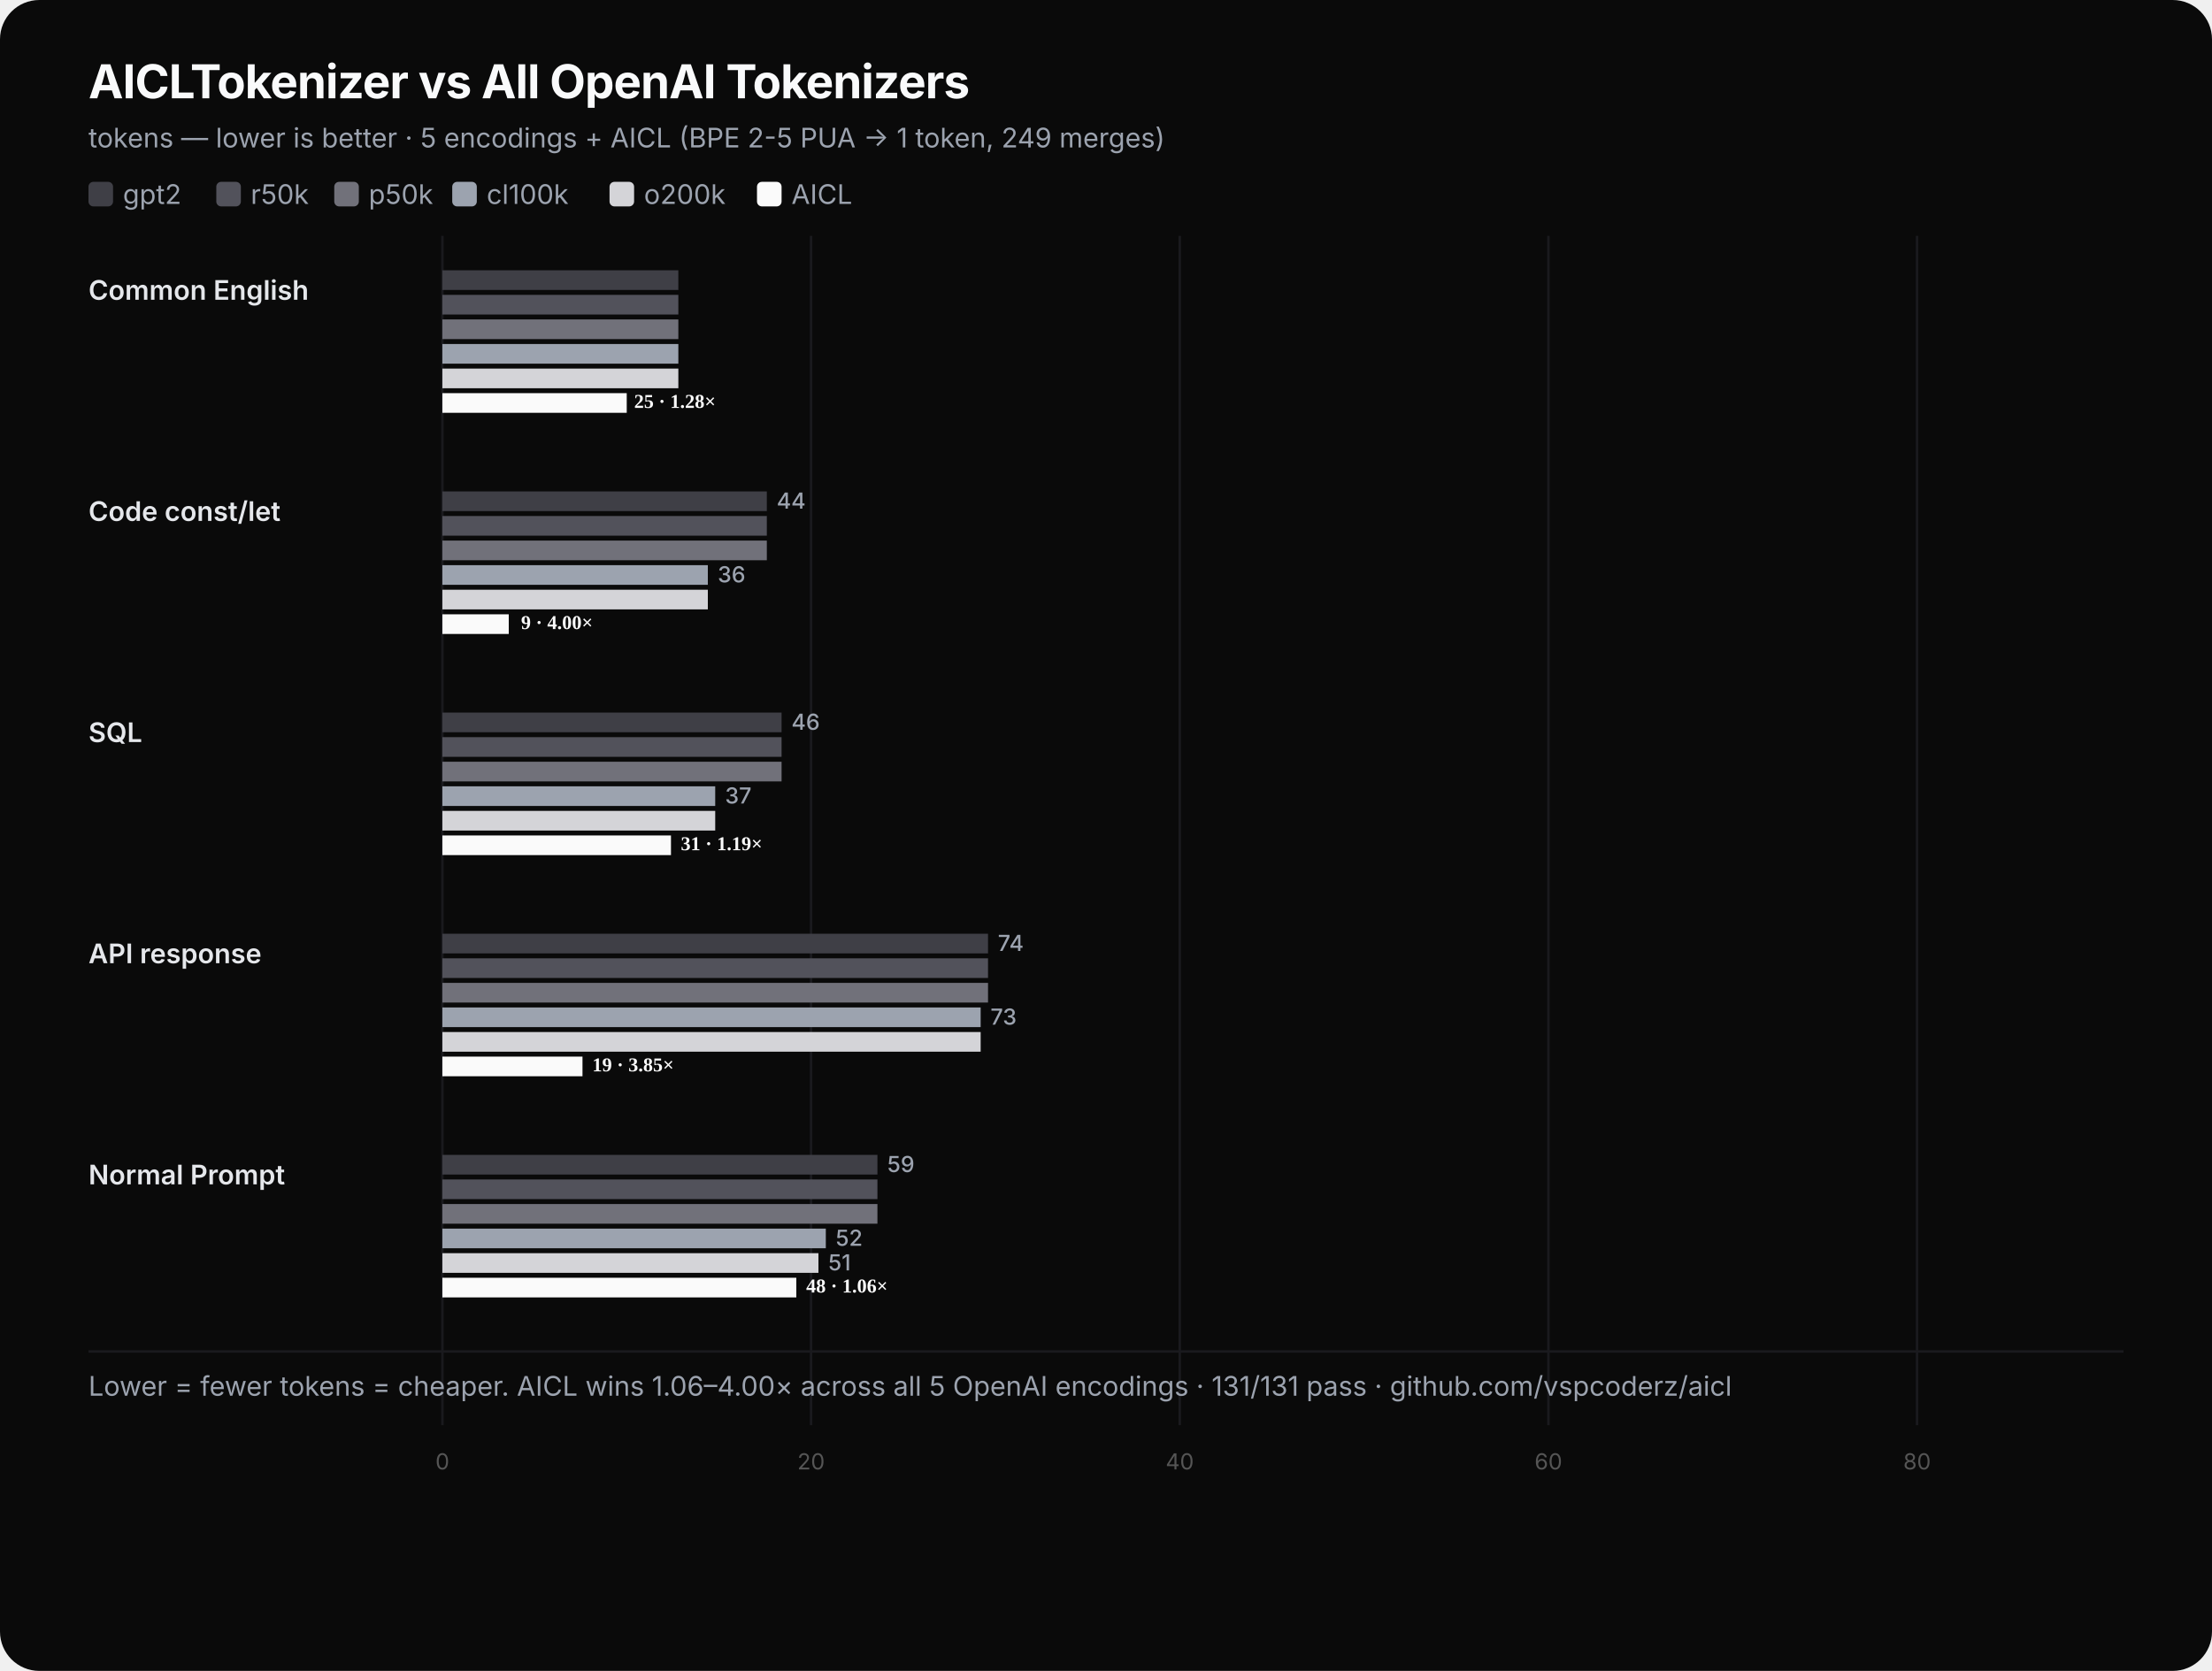
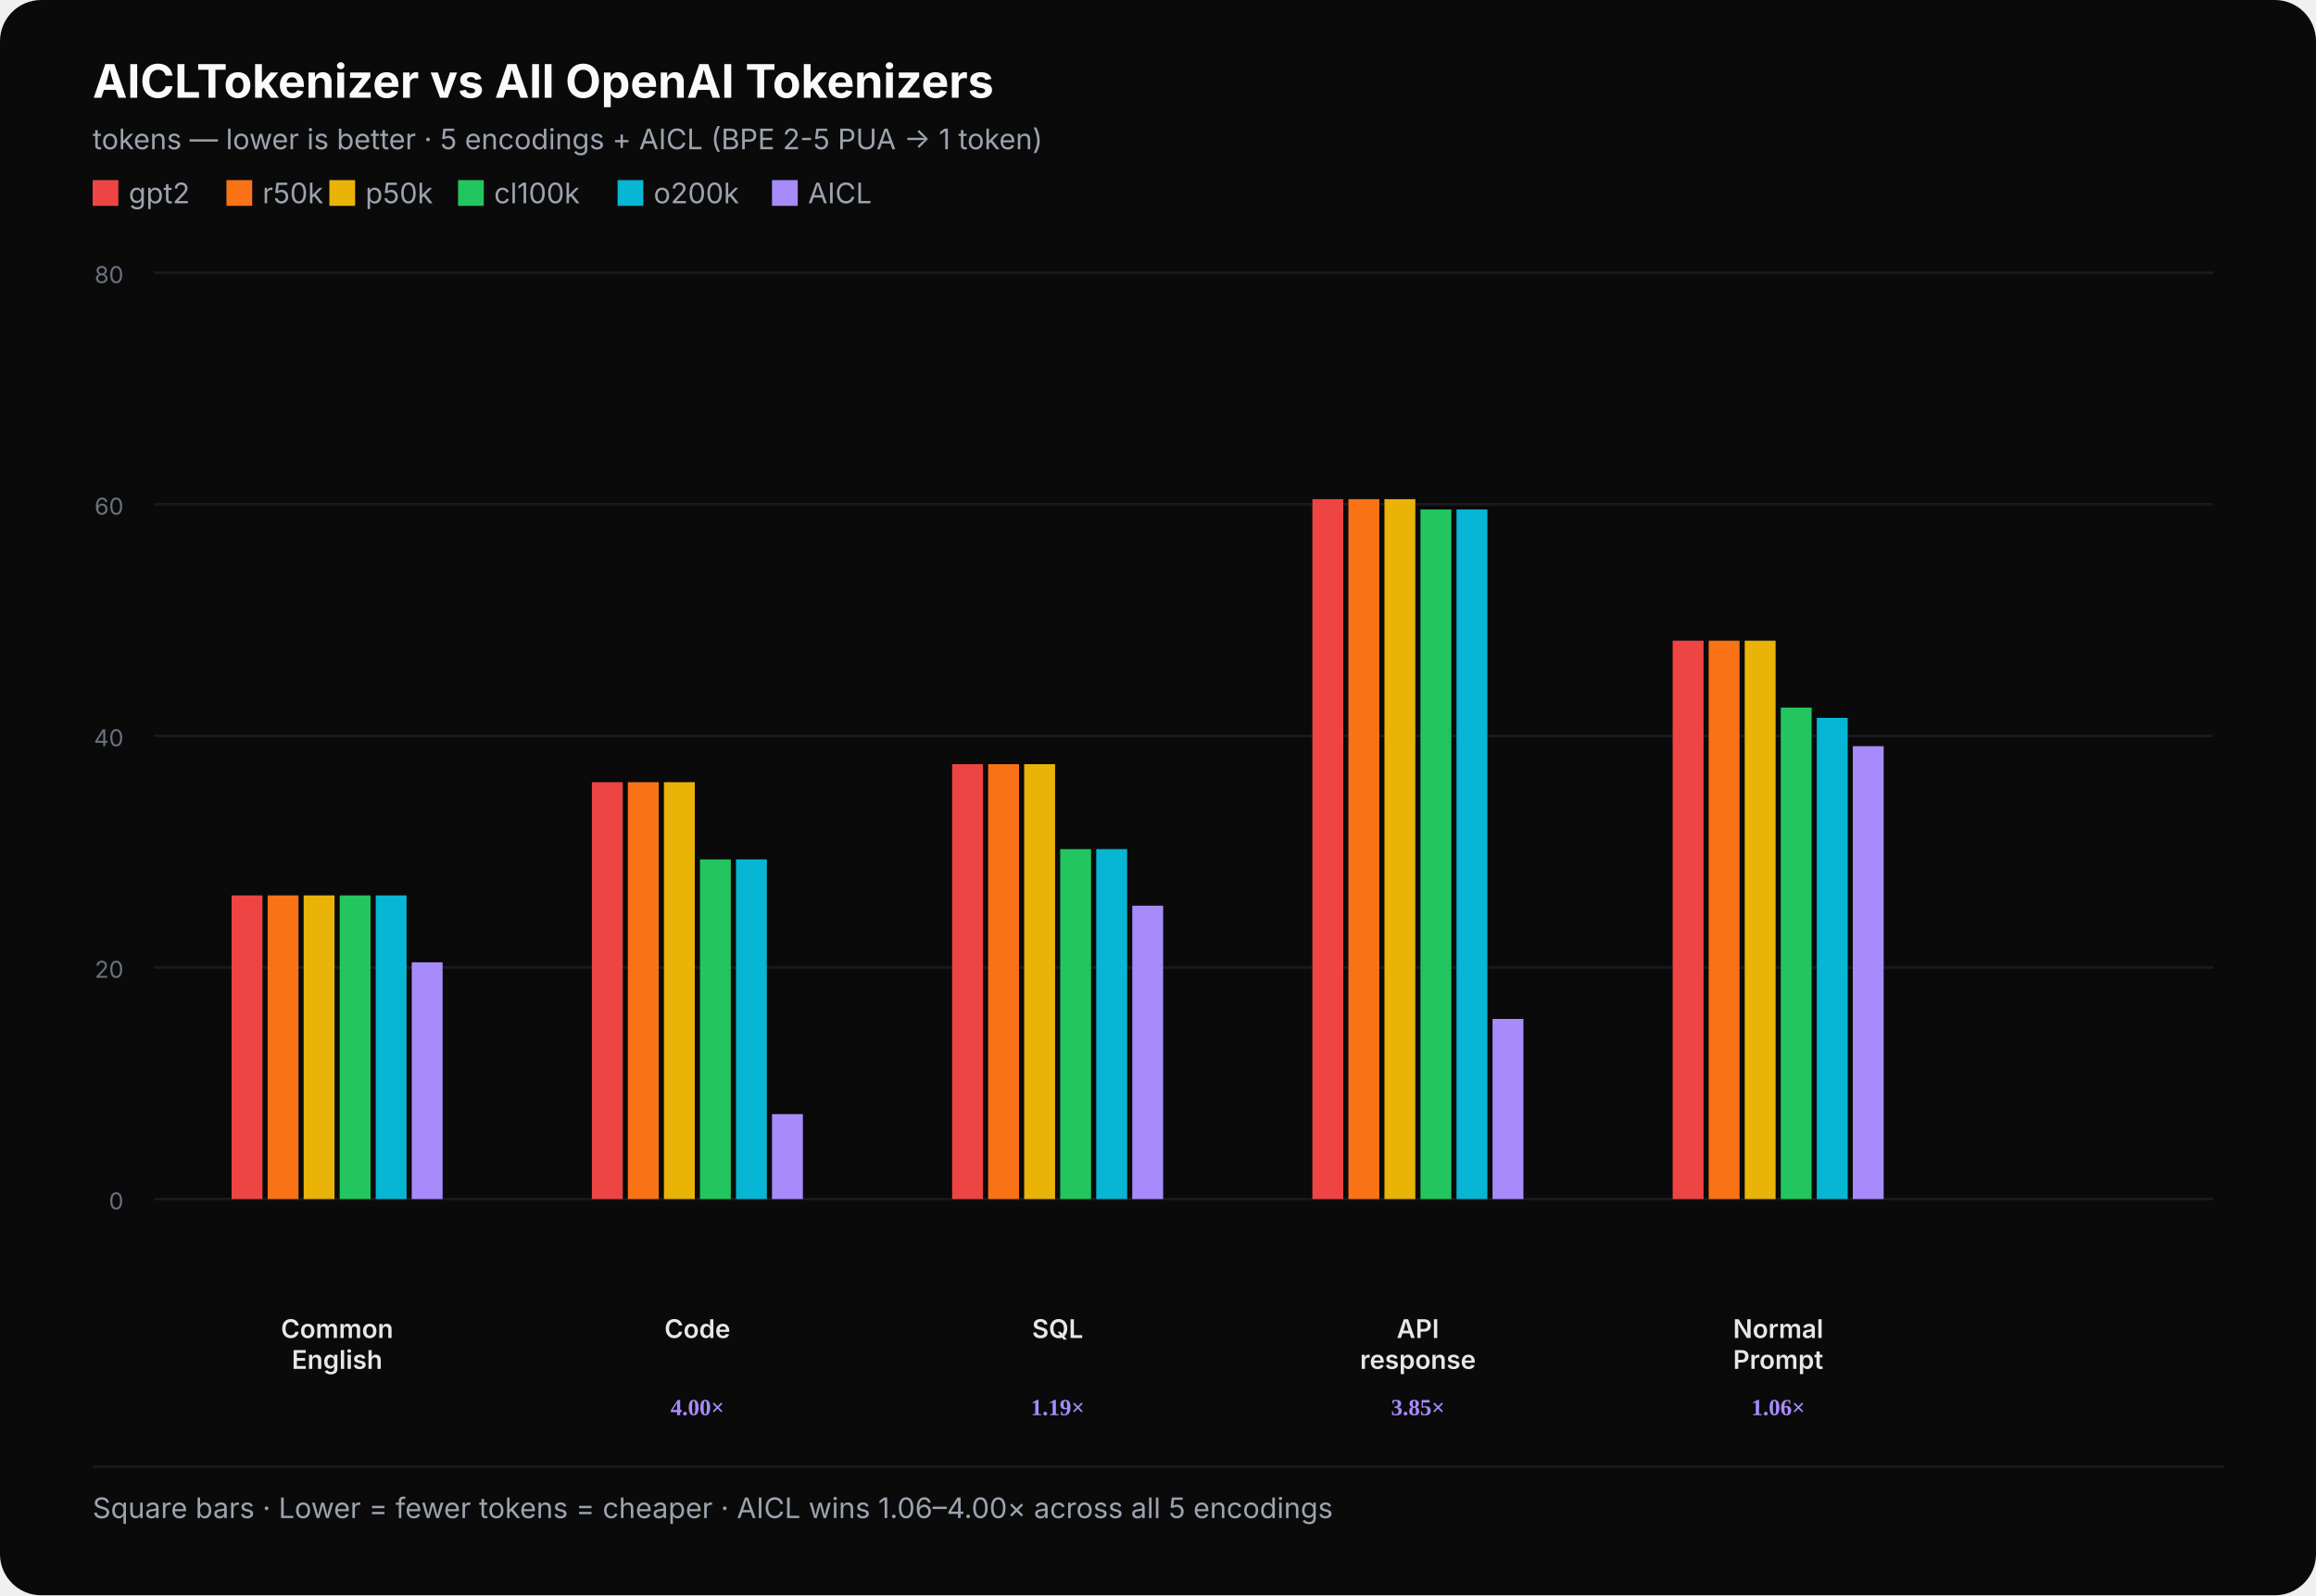
- <svg xmlns="http://www.w3.org/2000/svg" width="900" height="680">
-   <style>
-   .t{font:700 19px 'Inter',system-ui,sans-serif;fill:#f9fafb;letter-spacing:-0.3px}
-   .s{font:400 11px 'Inter',system-ui,sans-serif;fill:#9ca3af}
-   .n{font:600 11px 'Inter',system-ui,sans-serif;fill:#e5e7eb}
-   .l{font:400 10px 'Inter',system-ui,sans-serif;fill:#6b7280}
-   .v{font:600 9px 'Inter',system-ui,sans-serif;fill:#fff}
-   .vg{font:500 9px 'Inter',system-ui,sans-serif;fill:#9ca3af}
-   .a{font:400 9px 'Inter',system-ui,sans-serif;fill:#555}
- </style>
-   <rect width="900" height="680" rx="16" fill="#0a0a0a" />
-   <text x="36" y="40" class="t">AICLTokenizer vs All OpenAI Tokenizers</text>
-   <text x="36" y="60" class="s">tokens — lower is better · 5 encodings + AICL (BPE 2-5 PUA → 1 token, 249 merges)</text>
-   <g transform="translate(36,74)">
-     <rect x="0" y="0" width="10" height="10" rx="2" fill="#3f3f46" />
+ <svg xmlns="http://www.w3.org/2000/svg" width="900" height="620">
+   <style>.t{font:700 18px 'Inter',system-ui,sans-serif;fill:#f9fafb}.s{font:400 11px 'Inter',system-ui,sans-serif;fill:#9ca3af}.n{font:600 10px 'Inter',system-ui,sans-serif;fill:#e5e7eb}.a{font:400 9px 'Inter',system-ui,sans-serif;fill:#6b7280}.v{font:700 8px 'Inter',system-ui,sans-serif;fill:#fff}</style>
+   <rect width="900" height="620" rx="16" fill="#0a0a0a" />
+   <text x="36" y="38" class="t">AICLTokenizer vs All OpenAI Tokenizers</text>
+   <text x="36" y="58" class="s">tokens — lower is better · 5 encodings + AICL (BPE 2-5 PUA → 1 token)</text>
+   <g transform="translate(36,70)">
+     <rect x="0" y="0" width="10" height="10" fill="#ef4444" />
    <text x="14" y="9" class="s">gpt2</text>
-     <rect x="52" y="0" width="10" height="10" rx="2" fill="#52525b" />
+     <rect x="52" y="0" width="10" height="10" fill="#f97316" />
    <text x="66" y="9" class="s">r50k</text>
-     <rect x="100" y="0" width="10" height="10" rx="2" fill="#71717a" />
-     <text x="114" y="9" class="s">p50k</text>
-     <rect x="148" y="0" width="10" height="10" rx="2" fill="#9ca3af" />
-     <text x="162" y="9" class="s">cl100k</text>
-     <rect x="212" y="0" width="10" height="10" rx="2" fill="#d4d4d8" />
-     <text x="226" y="9" class="s">o200k</text>
-     <rect x="272" y="0" width="10" height="10" rx="2" fill="#fafafa" />
-     <text x="286" y="9" class="s">AICL</text>
+     <rect x="92" y="0" width="10" height="10" fill="#eab308" />
+     <text x="106" y="9" class="s">p50k</text>
+     <rect x="142" y="0" width="10" height="10" fill="#22c55e" />
+     <text x="156" y="9" class="s">cl100k</text>
+     <rect x="204" y="0" width="10" height="10" fill="#06b6d4" />
+     <text x="218" y="9" class="s">o200k</text>
+     <rect x="264" y="0" width="10" height="10" fill="#a78bfa" />
+     <text x="278" y="9" class="s">AICL</text>
  </g>
  <g stroke="#1a1a1e" stroke-width="1">
-     <line x1="180" y1="96" x2="180" y2="580" />
-     <line x1="330" y1="96" x2="330" y2="580" />
-     <line x1="480" y1="96" x2="480" y2="580" />
-     <line x1="630" y1="96" x2="630" y2="580" />
-     <line x1="780" y1="96" x2="780" y2="580" />
+     <line x1="60" y1="106" x2="860" y2="106" />
+     <line x1="60" y1="196" x2="860" y2="196" />
+     <line x1="60" y1="286" x2="860" y2="286" />
+     <line x1="60" y1="376" x2="860" y2="376" />
+     <line x1="60" y1="466" x2="860" y2="466" />
  </g>
-   <text x="180" y="598" class="a" text-anchor="middle">0</text>
-   <text x="330" y="598" class="a" text-anchor="middle">20</text>
-   <text x="480" y="598" class="a" text-anchor="middle">40</text>
-   <text x="630" y="598" class="a" text-anchor="middle">60</text>
-   <text x="780" y="598" class="a" text-anchor="middle">80</text>
-   <g transform="translate(36,110)">
-     <text x="0" y="12" class="n">Common English</text>
-     <g transform="translate(144,0)">
-       <rect x="0" y="0" width="96" height="8" rx="0" fill="#3f3f46" />
-       <rect x="0" y="10" width="96" height="8" rx="0" fill="#52525b" />
-       <rect x="0" y="20" width="96" height="8" rx="0" fill="#71717a" />
-       <rect x="0" y="30" width="96" height="8" rx="0" fill="#9ca3af" />
-       <rect x="0" y="40" width="96" height="8" rx="0" fill="#d4d4d8" />
-       <rect x="0" y="50" width="75" height="8" rx="0" fill="#fafafa" />
-       <text x="78" y="56" font-size="8" fill="#fafafa" font-weight="700">25 · 1.28×</text>
-     </g>
+   <text x="48" y="110" class="a" text-anchor="end">80</text>
+   <text x="48" y="200" class="a" text-anchor="end">60</text>
+   <text x="48" y="290" class="a" text-anchor="end">40</text>
+   <text x="48" y="380" class="a" text-anchor="end">20</text>
+   <text x="48" y="470" class="a" text-anchor="end">0</text>
+   <g transform="translate(90,0)">
+     <rect x="0" y="348" width="12" height="118" fill="#ef4444" />
+     <rect x="14" y="348" width="12" height="118" fill="#f97316" />
+     <rect x="28" y="348" width="12" height="118" fill="#eab308" />
+     <rect x="42" y="348" width="12" height="118" fill="#22c55e" />
+     <rect x="56" y="348" width="12" height="118" fill="#06b6d4" />
+     <rect x="70" y="374" width="12" height="92" fill="#a78bfa" />
+     <text x="41" y="520" text-anchor="middle" class="n">Common</text>
+     <text x="41" y="532" text-anchor="middle" class="n">English</text>
  </g>
-   <g transform="translate(36,200)">
-     <text x="0" y="12" class="n">Code const/let</text>
-     <g transform="translate(144,0)">
-       <rect x="0" y="0" width="132" height="8" rx="0" fill="#3f3f46" />
-       <text x="136" y="7" class="vg">44</text>
-       <rect x="0" y="10" width="132" height="8" rx="0" fill="#52525b" />
-       <rect x="0" y="20" width="132" height="8" rx="0" fill="#71717a" />
-       <rect x="0" y="30" width="108" height="8" rx="0" fill="#9ca3af" />
-       <text x="112" y="37" class="vg">36</text>
-       <rect x="0" y="40" width="108" height="8" rx="0" fill="#d4d4d8" />
-       <rect x="0" y="50" width="27" height="8" rx="0" fill="#fafafa" />
-       <text x="32" y="56" font-size="8" fill="#fafafa" font-weight="700">9 · 4.00×</text>
-     </g>
+   <g transform="translate(230,0)">
+     <rect x="0" y="304" width="12" height="162" fill="#ef4444" />
+     <rect x="14" y="304" width="12" height="162" fill="#f97316" />
+     <rect x="28" y="304" width="12" height="162" fill="#eab308" />
+     <rect x="42" y="334" width="12" height="132" fill="#22c55e" />
+     <rect x="56" y="334" width="12" height="132" fill="#06b6d4" />
+     <rect x="70" y="433" width="12" height="33" fill="#a78bfa" />
+     <text x="41" y="520" text-anchor="middle" class="n">Code</text>
+     <text x="41" y="550" text-anchor="middle" fill="#a78bfa" font-size="9" font-weight="700">4.00×</text>
  </g>
-   <g transform="translate(36,290)">
-     <text x="0" y="12" class="n">SQL</text>
-     <g transform="translate(144,0)">
-       <rect x="0" y="0" width="138" height="8" rx="0" fill="#3f3f46" />
-       <text x="142" y="7" class="vg">46</text>
-       <rect x="0" y="10" width="138" height="8" rx="0" fill="#52525b" />
-       <rect x="0" y="20" width="138" height="8" rx="0" fill="#71717a" />
-       <rect x="0" y="30" width="111" height="8" rx="0" fill="#9ca3af" />
-       <text x="115" y="37" class="vg">37</text>
-       <rect x="0" y="40" width="111" height="8" rx="0" fill="#d4d4d8" />
-       <rect x="0" y="50" width="93" height="8" rx="0" fill="#fafafa" />
-       <text x="97" y="56" font-size="8" fill="#fafafa" font-weight="700">31 · 1.19×</text>
-     </g>
+   <g transform="translate(370,0)">
+     <rect x="0" y="297" width="12" height="169" fill="#ef4444" />
+     <rect x="14" y="297" width="12" height="169" fill="#f97316" />
+     <rect x="28" y="297" width="12" height="169" fill="#eab308" />
+     <rect x="42" y="330" width="12" height="136" fill="#22c55e" />
+     <rect x="56" y="330" width="12" height="136" fill="#06b6d4" />
+     <rect x="70" y="352" width="12" height="114" fill="#a78bfa" />
+     <text x="41" y="520" text-anchor="middle" class="n">SQL</text>
+     <text x="41" y="550" text-anchor="middle" fill="#a78bfa" font-size="9" font-weight="700">1.19×</text>
  </g>
-   <g transform="translate(36,380)">
-     <text x="0" y="12" class="n">API response</text>
-     <g transform="translate(144,0)">
-       <rect x="0" y="0" width="222" height="8" rx="0" fill="#3f3f46" />
-       <text x="226" y="7" class="vg">74</text>
-       <rect x="0" y="10" width="222" height="8" rx="0" fill="#52525b" />
-       <rect x="0" y="20" width="222" height="8" rx="0" fill="#71717a" />
-       <rect x="0" y="30" width="219" height="8" rx="0" fill="#9ca3af" />
-       <text x="223" y="37" class="vg">73</text>
-       <rect x="0" y="40" width="219" height="8" rx="0" fill="#d4d4d8" />
-       <rect x="0" y="50" width="57" height="8" rx="0" fill="#fafafa" />
-       <text x="61" y="56" font-size="8" fill="#fafafa" font-weight="700">19 · 3.85×</text>
-     </g>
+   <g transform="translate(510,0)">
+     <rect x="0" y="194" width="12" height="272" fill="#ef4444" />
+     <rect x="14" y="194" width="12" height="272" fill="#f97316" />
+     <rect x="28" y="194" width="12" height="272" fill="#eab308" />
+     <rect x="42" y="198" width="12" height="268" fill="#22c55e" />
+     <rect x="56" y="198" width="12" height="268" fill="#06b6d4" />
+     <rect x="70" y="396" width="12" height="70" fill="#a78bfa" />
+     <text x="41" y="520" text-anchor="middle" class="n">API</text>
+     <text x="41" y="532" text-anchor="middle" class="n">response</text>
+     <text x="41" y="550" text-anchor="middle" fill="#a78bfa" font-size="9" font-weight="700">3.85×</text>
  </g>
-   <g transform="translate(36,470)">
-     <text x="0" y="12" class="n">Normal Prompt</text>
-     <g transform="translate(144,0)">
-       <rect x="0" y="0" width="177" height="8" rx="0" fill="#3f3f46" />
-       <text x="181" y="7" class="vg">59</text>
-       <rect x="0" y="10" width="177" height="8" rx="0" fill="#52525b" />
-       <rect x="0" y="20" width="177" height="8" rx="0" fill="#71717a" />
-       <rect x="0" y="30" width="156" height="8" rx="0" fill="#9ca3af" />
-       <text x="160" y="37" class="vg">52</text>
-       <rect x="0" y="40" width="153" height="8" rx="0" fill="#d4d4d8" />
-       <text x="157" y="47" class="vg">51</text>
-       <rect x="0" y="50" width="144" height="8" rx="0" fill="#fafafa" />
-       <text x="148" y="56" font-size="8" fill="#fafafa" font-weight="700">48 · 1.06×</text>
-     </g>
+   <g transform="translate(650,0)">
+     <rect x="0" y="249" width="12" height="217" fill="#ef4444" />
+     <rect x="14" y="249" width="12" height="217" fill="#f97316" />
+     <rect x="28" y="249" width="12" height="217" fill="#eab308" />
+     <rect x="42" y="275" width="12" height="191" fill="#22c55e" />
+     <rect x="56" y="279" width="12" height="187" fill="#06b6d4" />
+     <rect x="70" y="290" width="12" height="176" fill="#a78bfa" />
+     <text x="41" y="520" text-anchor="middle" class="n">Normal</text>
+     <text x="41" y="532" text-anchor="middle" class="n">Prompt</text>
+     <text x="41" y="550" text-anchor="middle" fill="#a78bfa" font-size="9" font-weight="700">1.06×</text>
  </g>
-   <line x1="36" y1="550" x2="864" y2="550" stroke="#1a1a1e" />
-   <text x="36" y="568" class="s">Lower = fewer tokens = cheaper. AICL wins 1.06–4.00× across all 5 OpenAI encodings · 131/131 pass · github.com/vspcoderz/aicl</text>
+   <line x1="36" y1="570" x2="864" y2="570" stroke="#1a1a1e" />
+   <text x="36" y="590" class="s">Square bars · Lower = fewer tokens = cheaper · AICL wins 1.06–4.00× across all 5 encodings</text>
</svg>
